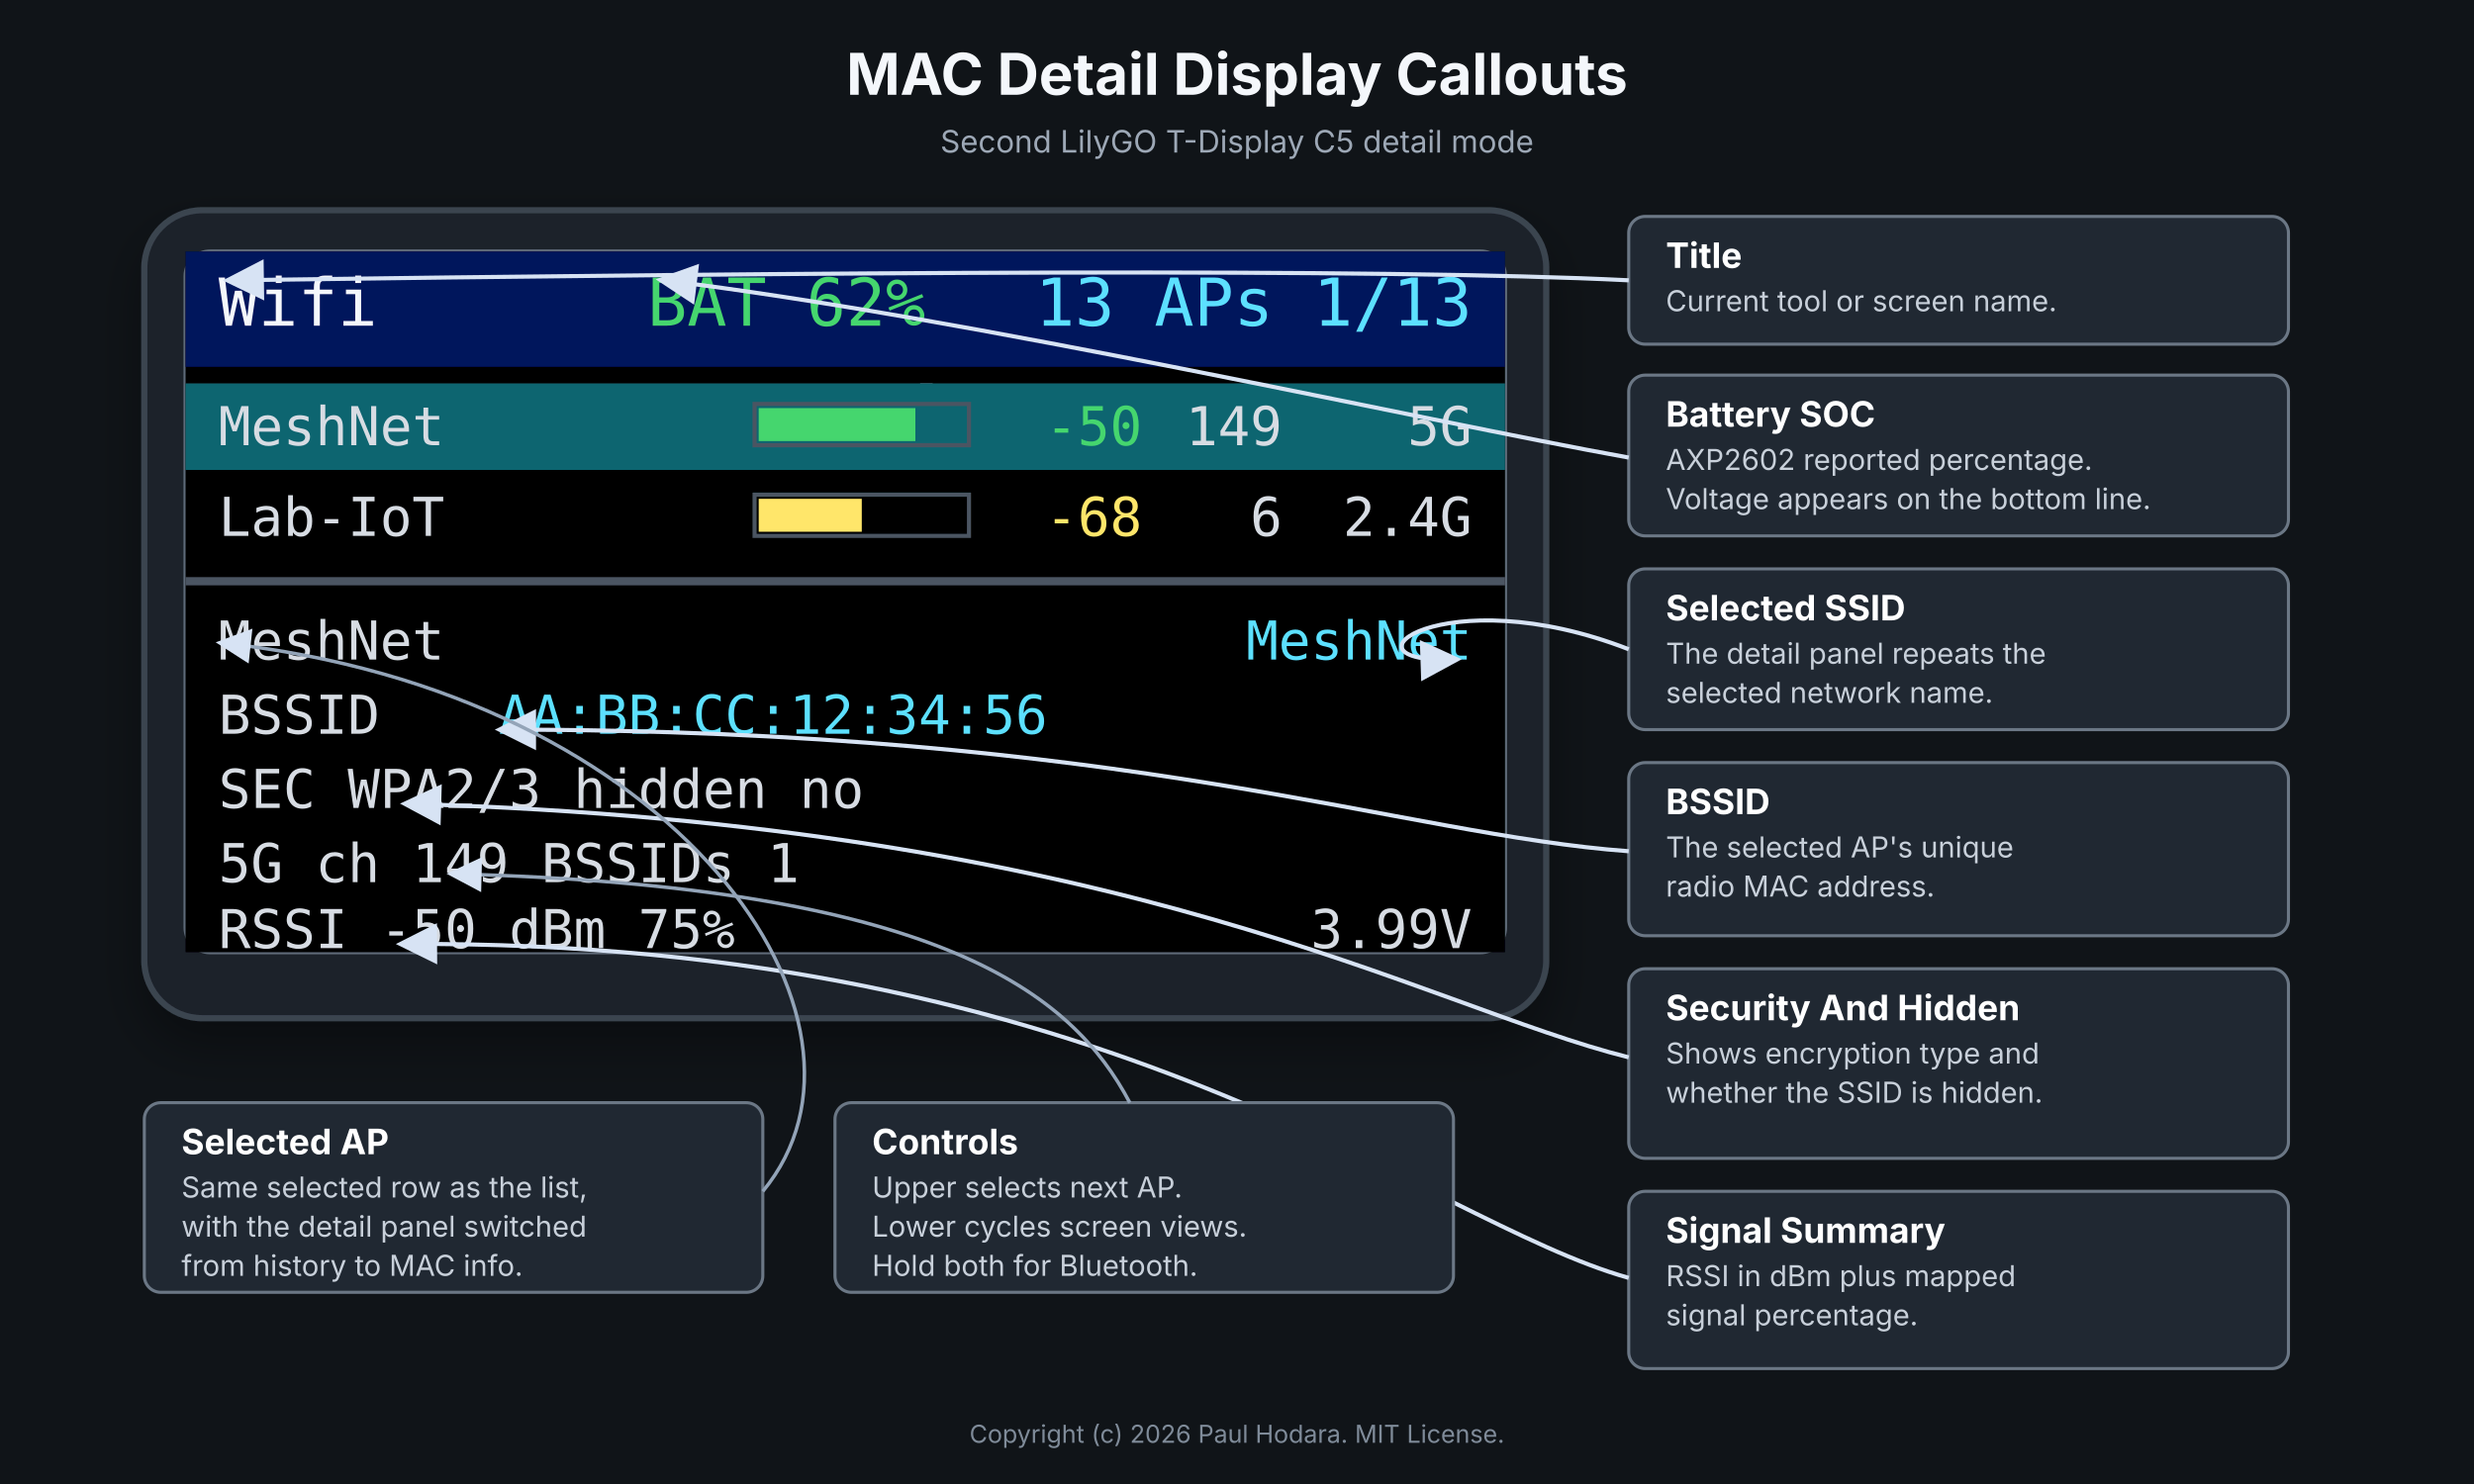
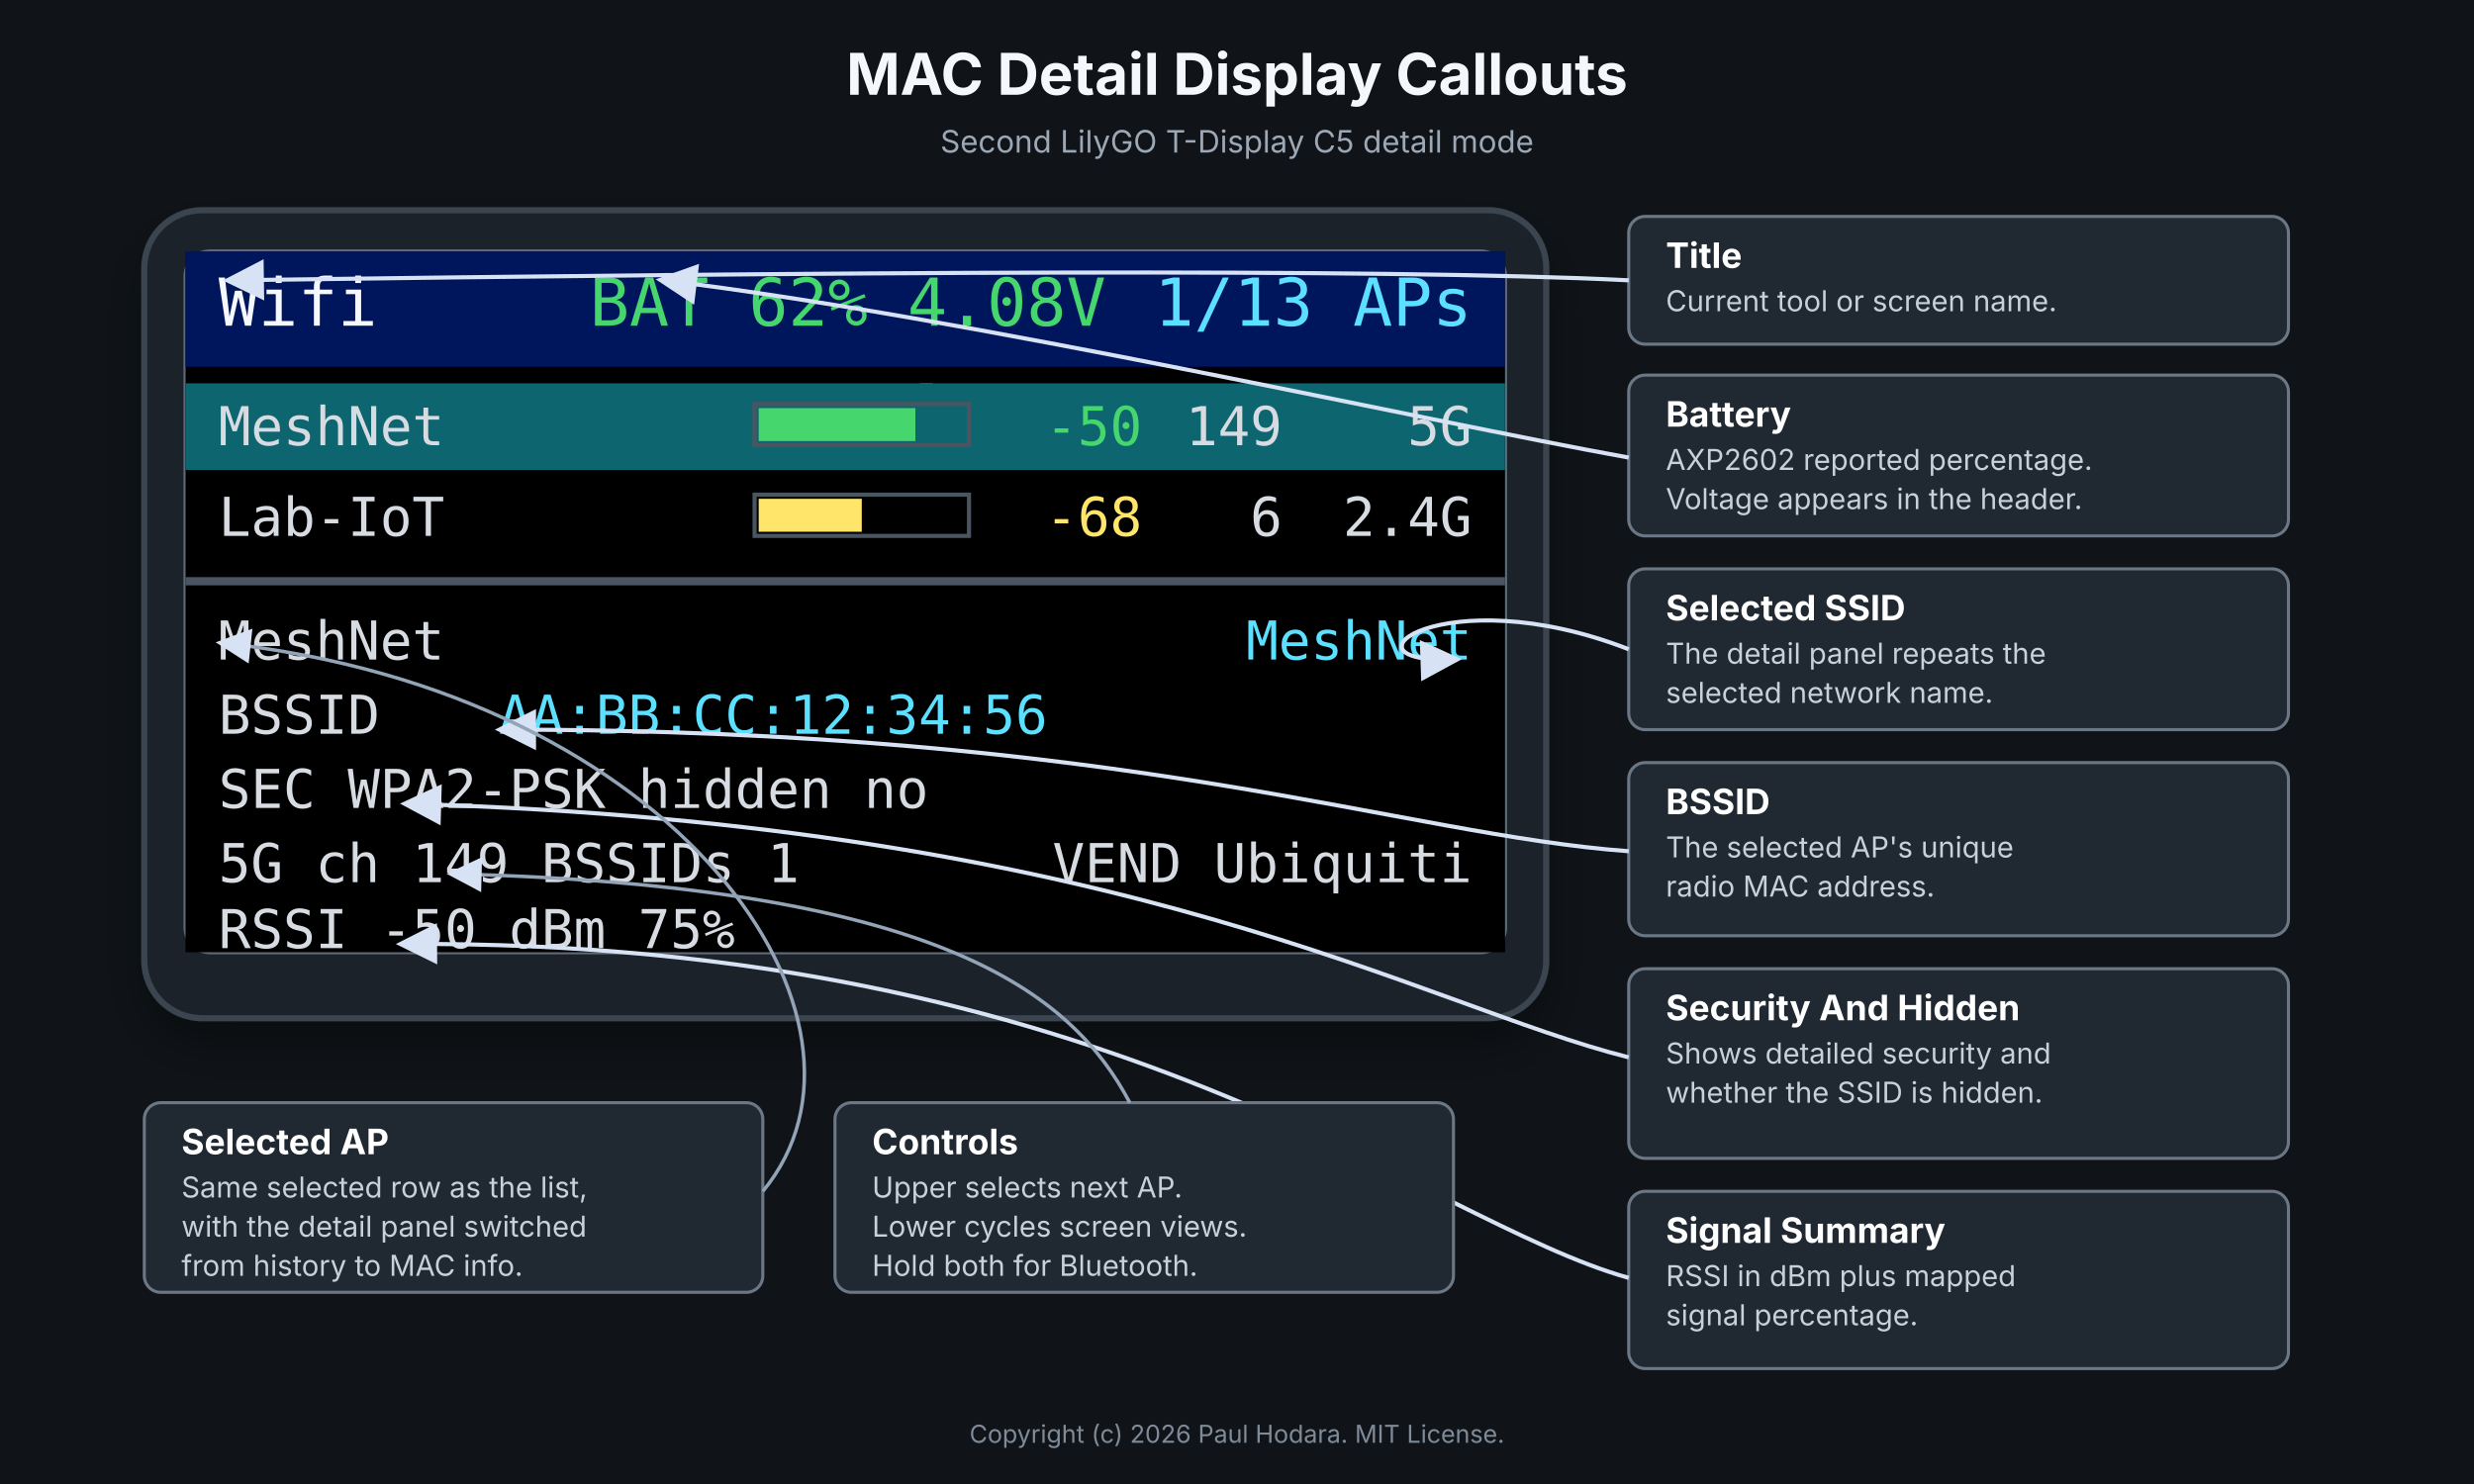
<svg xmlns="http://www.w3.org/2000/svg" width="1200" height="720" viewBox="0 0 1200 720" role="img" aria-labelledby="title desc">
  <defs>
    <filter id="shadow" x="-20%" y="-20%" width="140%" height="140%">
      <feDropShadow dx="0" dy="12" stdDeviation="12" flood-color="#000000" flood-opacity="0.35" />
    </filter>
    <marker id="arrow" markerWidth="10" markerHeight="10" refX="8" refY="5" orient="auto" markerUnits="strokeWidth">
      <path d="M 0 0 L 10 5 L 0 10 z" fill="#d7e3f4" />
    </marker>
    <style>
      .page { fill: #101418; }
      .device { fill: #1d232b; stroke: #3b4450; stroke-width: 3; }
      .screen { fill: #000000; stroke: #5f6b78; stroke-width: 2; }
      .header { fill: #06145c; }
      .selected { fill: #0f6570; }
      .divider { stroke: #4b5562; stroke-width: 2; }
      .muted { fill: #8a929c; }
      .small { font-family: Menlo, Consolas, monospace; font-size: 16px; fill: #f4f7fb; }
      .tiny { font-family: Menlo, Consolas, monospace; font-size: 13px; fill: #d7dce3; }
      .green { fill: #45d66e; }
      .cyan { fill: #5ce0ff; }
      .yellow { fill: #ffe66b; }
      .label { fill: #d7dce3; }
      .calloutBox { fill: #202832; stroke: #6b7785; stroke-width: 1.5; rx: 8; }
      .calloutTitle { font-family: Inter, Arial, sans-serif; font-weight: 700; font-size: 17px; fill: #ffffff; }
      .calloutText { font-family: Inter, Arial, sans-serif; font-size: 14px; fill: #c8d0da; }
      .leader { stroke: #d7e3f4; stroke-width: 2; fill: none; marker-end: url(#arrow); }
      .leaderDim { stroke: #93a4b8; stroke-width: 1.7; fill: none; marker-end: url(#arrow); }
    </style>
  </defs>
  <rect class="page" width="1200" height="720" />
  <text x="600" y="46" text-anchor="middle" font-family="Inter, Arial, sans-serif" font-size="28" font-weight="700" fill="#f4f7fb">MAC Detail Display Callouts</text>
  <text x="600" y="74" text-anchor="middle" font-family="Inter, Arial, sans-serif" font-size="15" fill="#9da8b6">Second LilyGO T-Display C5 detail mode</text>
  <g id="device" filter="url(#shadow)">
    <rect class="device" x="70" y="102" width="680" height="392" rx="28" />
    <rect class="screen" x="90" y="122" width="640" height="340" rx="12" />
    <g transform="translate(90 122) scale(2)">
      <rect width="320" height="170" fill="#000000" />
      <rect class="header" x="0" y="0" width="320" height="28" />
      <text class="small" x="8" y="18">Wifi</text>
-       <text class="small green" x="112" y="18">BAT 62%</text>
-       <text class="small cyan" x="312" y="18" text-anchor="end">13 APs 1/13</text>
+       <text class="small green" x="98" y="18">BAT 62% 4.08V</text>
+       <text class="small cyan" x="312" y="18" text-anchor="end">1/13 APs</text>
      <text class="tiny muted" x="8" y="42">SSID</text>
      <text class="tiny muted" x="138" y="42">Signal</text>
      <text class="tiny muted" x="232" y="42" text-anchor="end">dBm</text>
      <text class="tiny muted" x="266" y="42" text-anchor="end">Ch</text>
      <text class="tiny muted" x="312" y="42" text-anchor="end">Band</text>
      <rect class="selected" x="0" y="32" width="320" height="21" />
      <text class="tiny" x="8" y="47">MeshNet</text>
      <rect x="138" y="37" width="52" height="10" fill="none" stroke="#4b5562" stroke-width="1" />
      <rect x="139" y="38" width="38" height="8" fill="#45d66e" />
      <text class="tiny green" x="232" y="47" text-anchor="end">-50</text>
      <text class="tiny" x="266" y="47" text-anchor="end">149</text>
      <text class="tiny" x="312" y="47" text-anchor="end">5G</text>
      <text class="tiny" x="8" y="69">Lab-IoT</text>
      <rect x="138" y="59" width="52" height="10" fill="none" stroke="#4b5562" stroke-width="1" />
      <rect x="139" y="60" width="25" height="8" fill="#ffe66b" />
      <text class="tiny yellow" x="232" y="69" text-anchor="end">-68</text>
      <text class="tiny" x="266" y="69" text-anchor="end">6</text>
      <text class="tiny" x="312" y="69" text-anchor="end">2.4G</text>
      <line class="divider" x1="0" y1="80" x2="320" y2="80" />
      <text class="tiny" x="8" y="99">MeshNet</text>
      <text class="tiny cyan" x="312" y="99" text-anchor="end">MeshNet</text>
      <text class="tiny label" x="8" y="117">BSSID</text>
      <text class="tiny cyan" x="76" y="117">AA:BB:CC:12:34:56</text>
-       <text class="tiny label" x="8" y="135">SEC WPA2/3  hidden no</text>
+       <text class="tiny label" x="8" y="135">SEC WPA2-PSK  hidden no</text>
      <text class="tiny label" x="8" y="153">5G ch 149  BSSIDs 1</text>
+       <text class="tiny label" x="312" y="153" text-anchor="end">VEND Ubiquiti</text>
      <text class="tiny label" x="8" y="169">RSSI -50 dBm  75%</text>
-       <text class="tiny label" x="312" y="169" text-anchor="end">3.99V</text>
    </g>
  </g>
  <g id="callouts">
    <rect class="calloutBox" x="790" y="105" width="320" height="62" />
    <text class="calloutTitle" x="808" y="130">Title</text>
    <text class="calloutText" x="808" y="151">Current tool or screen name.</text>
    <path class="leader" d="M 790 136 C 670 130, 400 132, 112 136" />
    <rect class="calloutBox" x="790" y="182" width="320" height="78" />
-     <text class="calloutTitle" x="808" y="207">Battery SOC</text>
+     <text class="calloutTitle" x="808" y="207">Battery</text>
    <text class="calloutText" x="808" y="228">AXP2602 reported percentage.</text>
-     <text class="calloutText" x="808" y="247">Voltage appears on the bottom line.</text>
+     <text class="calloutText" x="808" y="247">Voltage appears in the header.</text>
    <path class="leader" d="M 790 222 C 690 204, 470 154, 322 136" />
    <rect class="calloutBox" x="790" y="276" width="320" height="78" />
    <text class="calloutTitle" x="808" y="301">Selected SSID</text>
    <text class="calloutText" x="808" y="322">The detail panel repeats the</text>
    <text class="calloutText" x="808" y="341">selected network name.</text>
    <path class="leader" d="M 790 315 C 700 280, 645 322, 705 320" />
    <rect class="calloutBox" x="790" y="370" width="320" height="84" />
    <text class="calloutTitle" x="808" y="395">BSSID</text>
    <text class="calloutText" x="808" y="416">The selected AP's unique</text>
    <text class="calloutText" x="808" y="435">radio MAC address.</text>
    <path class="leader" d="M 790 413 C 680 405, 548 354, 244 354" />
    <rect class="calloutBox" x="790" y="470" width="320" height="92" />
    <text class="calloutTitle" x="808" y="495">Security And Hidden</text>
-     <text class="calloutText" x="808" y="516">Shows encryption type and</text>
+     <text class="calloutText" x="808" y="516">Shows detailed security and</text>
    <text class="calloutText" x="808" y="535">whether the SSID is hidden.</text>
    <path class="leader" d="M 790 513 C 690 488, 548 400, 198 390" />
    <rect class="calloutBox" x="790" y="578" width="320" height="86" />
    <text class="calloutTitle" x="808" y="603">Signal Summary</text>
    <text class="calloutText" x="808" y="624">RSSI in dBm plus mapped</text>
    <text class="calloutText" x="808" y="643">signal percentage.</text>
    <path class="leader" d="M 790 620 C 690 592, 540 456, 196 458" />
    <rect class="calloutBox" x="70" y="535" width="300" height="92" />
    <text class="calloutTitle" x="88" y="560">Selected AP</text>
    <text class="calloutText" x="88" y="581">Same selected row as the list,</text>
    <text class="calloutText" x="88" y="600">with the detail panel switched</text>
    <text class="calloutText" x="88" y="619">from history to MAC info.</text>
    <path class="leaderDim" d="M 370 578 C 438 496, 330 336, 108 312" />
    <rect class="calloutBox" x="405" y="535" width="300" height="92" />
    <text class="calloutTitle" x="423" y="560">Controls</text>
    <text class="calloutText" x="423" y="581">Upper selects next AP.</text>
    <text class="calloutText" x="423" y="600">Lower cycles screen views.</text>
    <text class="calloutText" x="423" y="619">Hold both for Bluetooth.</text>
    <path class="leaderDim" d="M 548 535 C 520 482, 456 430, 220 424" />
  </g>
  <text x="600" y="700" text-anchor="middle" font-family="Inter, Arial, sans-serif" font-size="12" fill="#7f8b99">Copyright (c) 2026 Paul Hodara. MIT License.</text>
</svg>
